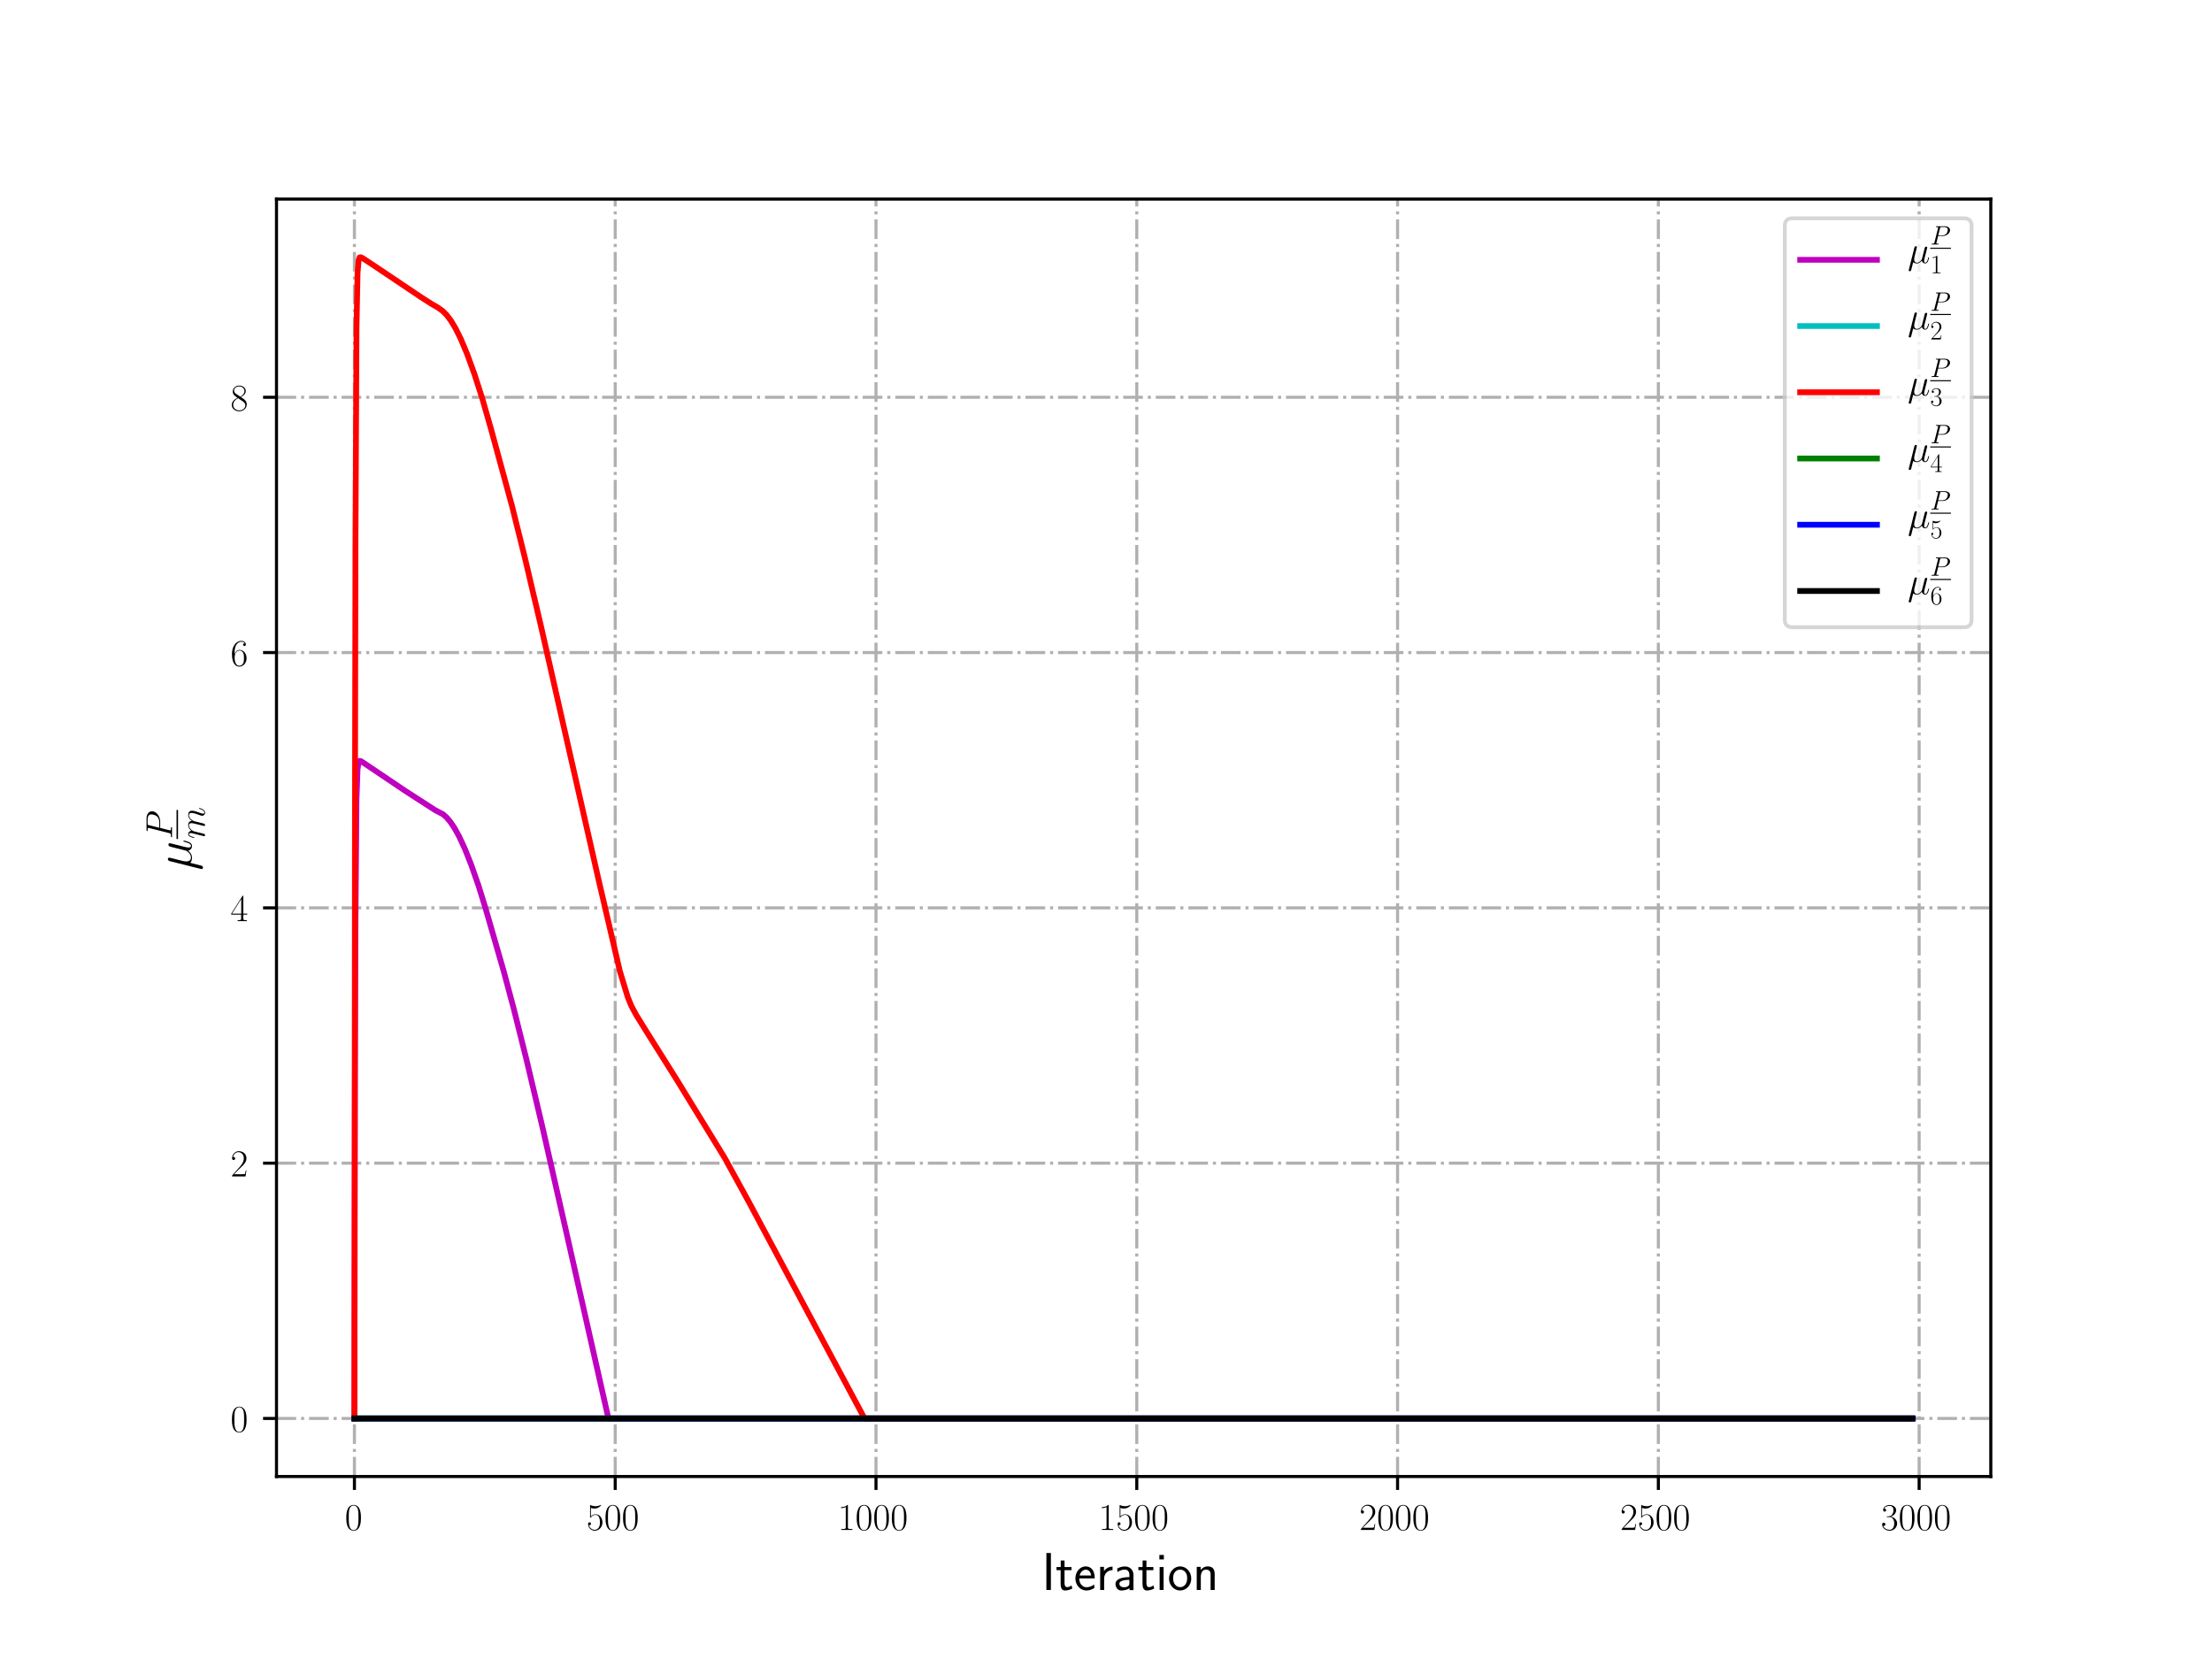
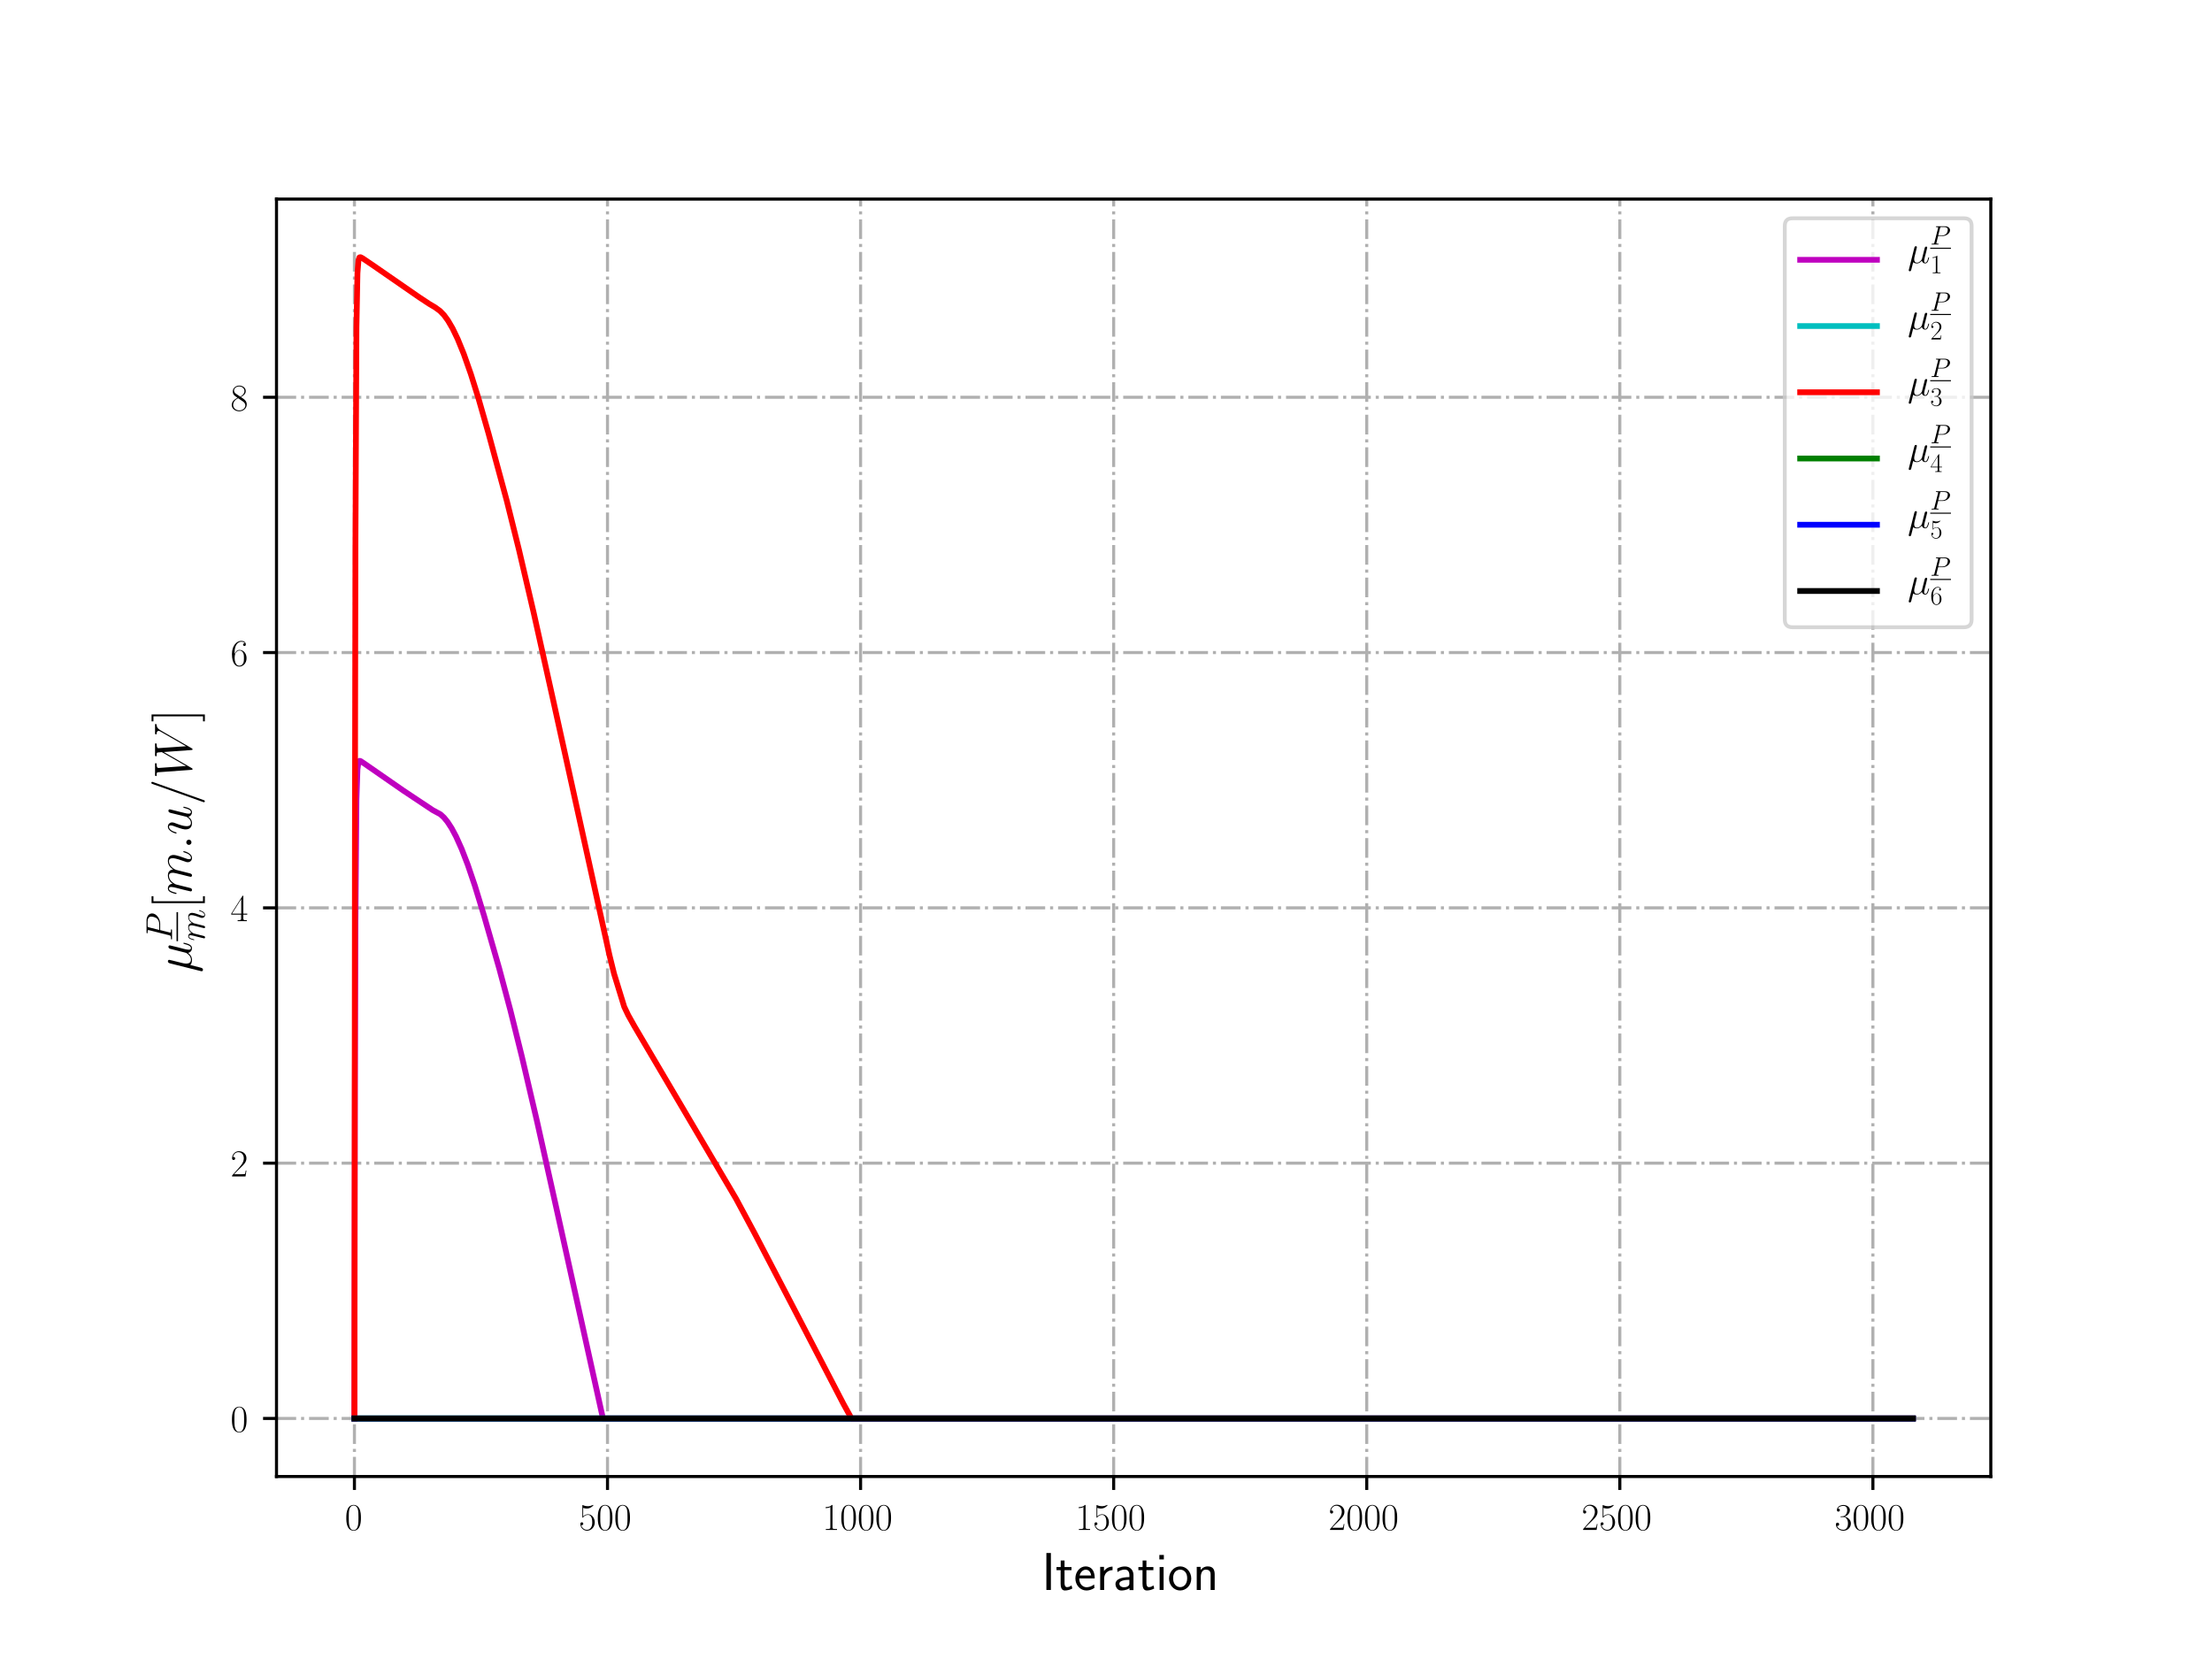
<svg xmlns="http://www.w3.org/2000/svg" xmlns:xlink="http://www.w3.org/1999/xlink" height="432pt" version="1.1" viewBox="0 0 576 432" width="576pt">
  <defs>
    <style type="text/css">
*{stroke-linecap:butt;stroke-linejoin:round;}
  </style>
  </defs>
  <g id="figure_1">
    <g id="patch_1">
      <path d="M 0 432  L 576 432  L 576 0  L 0 0  z " style="fill:#ffffff;" />
    </g>
    <g id="axes_1">
      <g id="patch_2">
        <path d="M 72 384.48  L 518.4 384.48  L 518.4 51.84  L 72 51.84  z " style="fill:#ffffff;" />
      </g>
      <g id="matplotlib.axis_1">
        <g id="xtick_1">
          <g id="line2d_1">
-             <path clip-path="url(#p7a355bc395)" d="M 92.291 384.48  L 92.291 51.84  " style="fill:none;stroke:#b0b0b0;stroke-dasharray:5.12,1.28,0.8,1.28;stroke-dashoffset:0;stroke-width:0.8;" />
+             <path clip-path="url(#p1a44e9501e)" d="M 92.291 384.48  L 92.291 51.84  " style="fill:none;stroke:#b0b0b0;stroke-dasharray:5.12,1.28,0.8,1.28;stroke-dashoffset:0;stroke-width:0.8;" />
          </g>
          <g id="line2d_2">
            <defs>
-               <path d="M 0 0  L 0 3.5  " id="mb584f8de13" style="stroke:#000000;stroke-width:0.8;" />
-             </defs>
-             <g>
-               <use style="stroke:#000000;stroke-width:0.8;" x="92.291" xlink:href="#mb584f8de13" y="384.48" />
+               <path d="M 0 0  L 0 3.5  " id="m1238c45aae" style="stroke:#000000;stroke-width:0.8;" />
+             </defs>
+             <g>
+               <use style="stroke:#000000;stroke-width:0.8;" x="92.291" xlink:href="#m1238c45aae" y="384.48" />
            </g>
          </g>
          <g id="text_1">
            <defs>
              <path d="M 42 31.641  C 42 37.75 41.906 48.125 37.703 56.109  C 34 63.109 28.094 65.594 22.906 65.594  C 18.094 65.594 12 63.406 8.203 56.203  C 4.203 48.719 3.797 39.438 3.797 31.641  C 3.797 25.953 3.906 17.281 7 9.672  C 11.297 -0.609 19 -2 22.906 -2  C 27.5 -2 34.5 -0.109 38.594 9.375  C 41.594 16.281 42 24.359 42 31.641  z M 22.906 -0.406  C 16.5 -0.406 12.703 5.078 11.297 12.688  C 10.203 18.562 10.203 27.156 10.203 32.75  C 10.203 40.438 10.203 46.828 11.5 52.922  C 13.406 61.391 19 64 22.906 64  C 27 64 32.297 61.297 34.203 53.125  C 35.5 47.438 35.594 40.734 35.594 32.75  C 35.594 26.25 35.594 18.266 34.406 12.375  C 32.297 1.484 26.406 -0.406 22.906 -0.406  z " id="CMR17-48" />
            </defs>
            <g transform="translate(89.80024 398.3985)scale(0.1 -0.1)">
              <use transform="scale(0.996264)" xlink:href="#CMR17-48" />
            </g>
          </g>
        </g>
        <g id="xtick_2">
          <g id="line2d_3">
-             <path clip-path="url(#p7a355bc395)" d="M 160.199 384.48  L 160.199 51.84  " style="fill:none;stroke:#b0b0b0;stroke-dasharray:5.12,1.28,0.8,1.28;stroke-dashoffset:0;stroke-width:0.8;" />
+             <path clip-path="url(#p1a44e9501e)" d="M 158.192 384.48  L 158.192 51.84  " style="fill:none;stroke:#b0b0b0;stroke-dasharray:5.12,1.28,0.8,1.28;stroke-dashoffset:0;stroke-width:0.8;" />
          </g>
          <g id="line2d_4">
            <g>
-               <use style="stroke:#000000;stroke-width:0.8;" x="160.199" xlink:href="#mb584f8de13" y="384.48" />
+               <use style="stroke:#000000;stroke-width:0.8;" x="158.192" xlink:href="#m1238c45aae" y="384.48" />
            </g>
          </g>
          <g id="text_2">
            <defs>
              <path d="M 11.406 57.688  C 12.406 57.281 16.5 56 20.703 56  C 30 56 35.094 61.109 38 64.062  C 38 64.953 38 65.5 37.406 65.5  C 37.297 65.5 37.094 65.5 36.297 65.047  C 32.797 63.406 28.703 62.078 23.703 62.078  C 20.703 62.078 16.203 62.484 11.297 64.672  C 10.203 65.172 10 65.172 9.906 65.172  C 9.406 65.172 9.297 65.062 9.297 63.078  L 9.297 34.422  C 9.297 32.641 9.297 32.141 10.297 32.141  C 10.797 32.141 11 32.344 11.5 33.031  C 14.703 37.516 19.094 39.406 24.094 39.406  C 27.594 39.406 35.094 37.219 35.094 20.141  C 35.094 16.953 35.094 11.172 32.094 6.578  C 29.594 2.484 25.703 0.391 21.406 0.391  C 14.797 0.391 8.094 5 6.297 12.719  C 6.703 12.609 7.5 12.422 7.906 12.422  C 9.203 12.422 11.703 13.125 11.703 16.219  C 11.703 18.906 9.797 20 7.906 20  C 5.594 20 4.094 18.594 4.094 15.797  C 4.094 7.094 11 -2 21.594 -2  C 31.906 -2 41.703 6.875 41.703 19.75  C 41.703 31.719 33.906 41 24.203 41  C 19.094 41 14.797 39.109 11.406 35.531  z " id="CMR17-53" />
            </defs>
-             <g transform="translate(152.7269 398.3985)scale(0.1 -0.1)">
+             <g transform="translate(150.7199 398.3985)scale(0.1 -0.1)">
              <use transform="scale(0.996264)" xlink:href="#CMR17-53" />
              <use transform="translate(45.69048 0)scale(0.996264)" xlink:href="#CMR17-48" />
              <use transform="translate(91.38095 0)scale(0.996264)" xlink:href="#CMR17-48" />
            </g>
          </g>
        </g>
        <g id="xtick_3">
          <g id="line2d_5">
-             <path clip-path="url(#p7a355bc395)" d="M 228.107 384.48  L 228.107 51.84  " style="fill:none;stroke:#b0b0b0;stroke-dasharray:5.12,1.28,0.8,1.28;stroke-dashoffset:0;stroke-width:0.8;" />
+             <path clip-path="url(#p1a44e9501e)" d="M 224.093 384.48  L 224.093 51.84  " style="fill:none;stroke:#b0b0b0;stroke-dasharray:5.12,1.28,0.8,1.28;stroke-dashoffset:0;stroke-width:0.8;" />
          </g>
          <g id="line2d_6">
            <g>
-               <use style="stroke:#000000;stroke-width:0.8;" x="228.107" xlink:href="#mb584f8de13" y="384.48" />
+               <use style="stroke:#000000;stroke-width:0.8;" x="224.093" xlink:href="#m1238c45aae" y="384.48" />
            </g>
          </g>
          <g id="text_3">
            <defs>
              <path d="M 26.594 63.406  C 26.594 65.5 26.5 65.5 25.094 65.5  C 21.203 61.188 15.297 59.797 9.703 59.797  C 9.406 59.797 8.906 59.797 8.797 59.5  C 8.703 59.297 8.703 59.094 8.703 57  C 11.797 57 17 57.594 21 59.984  L 21 7.203  C 21 3.688 20.797 2.5 12.203 2.5  L 9.203 2.5  L 9.203 0  C 14 0 19 0 23.797 0  C 28.594 0 33.594 0 38.406 0  L 38.406 2.5  L 35.406 2.5  C 26.797 2.5 26.594 3.594 26.594 7.156  z " id="CMR17-49" />
            </defs>
-             <g transform="translate(218.1442 398.3985)scale(0.1 -0.1)">
+             <g transform="translate(214.1302 398.3985)scale(0.1 -0.1)">
              <use transform="scale(0.996264)" xlink:href="#CMR17-49" />
              <use transform="translate(45.69048 0)scale(0.996264)" xlink:href="#CMR17-48" />
              <use transform="translate(91.38095 0)scale(0.996264)" xlink:href="#CMR17-48" />
              <use transform="translate(137.0714 0)scale(0.996264)" xlink:href="#CMR17-48" />
            </g>
          </g>
        </g>
        <g id="xtick_4">
          <g id="line2d_7">
-             <path clip-path="url(#p7a355bc395)" d="M 296.015 384.48  L 296.015 51.84  " style="fill:none;stroke:#b0b0b0;stroke-dasharray:5.12,1.28,0.8,1.28;stroke-dashoffset:0;stroke-width:0.8;" />
+             <path clip-path="url(#p1a44e9501e)" d="M 289.994 384.48  L 289.994 51.84  " style="fill:none;stroke:#b0b0b0;stroke-dasharray:5.12,1.28,0.8,1.28;stroke-dashoffset:0;stroke-width:0.8;" />
          </g>
          <g id="line2d_8">
            <g>
-               <use style="stroke:#000000;stroke-width:0.8;" x="296.015" xlink:href="#mb584f8de13" y="384.48" />
+               <use style="stroke:#000000;stroke-width:0.8;" x="289.994" xlink:href="#m1238c45aae" y="384.48" />
            </g>
          </g>
          <g id="text_4">
-             <g transform="translate(286.0522 398.3985)scale(0.1 -0.1)">
+             <g transform="translate(280.0312 398.3985)scale(0.1 -0.1)">
              <use transform="scale(0.996264)" xlink:href="#CMR17-49" />
              <use transform="translate(45.69048 0)scale(0.996264)" xlink:href="#CMR17-53" />
              <use transform="translate(91.38095 0)scale(0.996264)" xlink:href="#CMR17-48" />
              <use transform="translate(137.0714 0)scale(0.996264)" xlink:href="#CMR17-48" />
            </g>
          </g>
        </g>
        <g id="xtick_5">
          <g id="line2d_9">
-             <path clip-path="url(#p7a355bc395)" d="M 363.923 384.48  L 363.923 51.84  " style="fill:none;stroke:#b0b0b0;stroke-dasharray:5.12,1.28,0.8,1.28;stroke-dashoffset:0;stroke-width:0.8;" />
+             <path clip-path="url(#p1a44e9501e)" d="M 355.895 384.48  L 355.895 51.84  " style="fill:none;stroke:#b0b0b0;stroke-dasharray:5.12,1.28,0.8,1.28;stroke-dashoffset:0;stroke-width:0.8;" />
          </g>
          <g id="line2d_10">
            <g>
-               <use style="stroke:#000000;stroke-width:0.8;" x="363.923" xlink:href="#mb584f8de13" y="384.48" />
+               <use style="stroke:#000000;stroke-width:0.8;" x="355.895" xlink:href="#m1238c45aae" y="384.48" />
            </g>
          </g>
          <g id="text_5">
            <defs>
              <path d="M 41.703 15.453  L 39.906 15.453  C 38.906 8.375 38.094 7.172 37.703 6.562  C 37.203 5.766 30 5.766 28.594 5.766  L 9.406 5.766  C 13 9.672 20 16.75 28.5 24.953  C 34.594 30.734 41.703 37.531 41.703 47.422  C 41.703 59.219 32.297 66 21.797 66  C 10.797 66 4.094 56.312 4.094 47.344  C 4.094 43.438 7 42.938 8.203 42.938  C 9.203 42.938 12.203 43.547 12.203 47.031  C 12.203 50.109 9.594 51 8.203 51  C 7.594 51 7 50.906 6.594 50.703  C 8.5 59.219 14.297 63.406 20.406 63.406  C 29.094 63.406 34.797 56.516 34.797 47.422  C 34.797 38.734 29.703 31.25 24 24.75  L 4.094 2.281  L 4.094 0  L 39.297 0  z " id="CMR17-50" />
            </defs>
-             <g transform="translate(353.9602 398.3985)scale(0.1 -0.1)">
+             <g transform="translate(345.9321 398.3985)scale(0.1 -0.1)">
              <use transform="scale(0.996264)" xlink:href="#CMR17-50" />
              <use transform="translate(45.69048 0)scale(0.996264)" xlink:href="#CMR17-48" />
              <use transform="translate(91.38095 0)scale(0.996264)" xlink:href="#CMR17-48" />
              <use transform="translate(137.0714 0)scale(0.996264)" xlink:href="#CMR17-48" />
            </g>
          </g>
        </g>
        <g id="xtick_6">
          <g id="line2d_11">
-             <path clip-path="url(#p7a355bc395)" d="M 431.831 384.48  L 431.831 51.84  " style="fill:none;stroke:#b0b0b0;stroke-dasharray:5.12,1.28,0.8,1.28;stroke-dashoffset:0;stroke-width:0.8;" />
+             <path clip-path="url(#p1a44e9501e)" d="M 421.796 384.48  L 421.796 51.84  " style="fill:none;stroke:#b0b0b0;stroke-dasharray:5.12,1.28,0.8,1.28;stroke-dashoffset:0;stroke-width:0.8;" />
          </g>
          <g id="line2d_12">
            <g>
-               <use style="stroke:#000000;stroke-width:0.8;" x="431.831" xlink:href="#mb584f8de13" y="384.48" />
+               <use style="stroke:#000000;stroke-width:0.8;" x="421.796" xlink:href="#m1238c45aae" y="384.48" />
            </g>
          </g>
          <g id="text_6">
-             <g transform="translate(421.8682 398.3985)scale(0.1 -0.1)">
+             <g transform="translate(411.8331 398.3985)scale(0.1 -0.1)">
              <use transform="scale(0.996264)" xlink:href="#CMR17-50" />
              <use transform="translate(45.69048 0)scale(0.996264)" xlink:href="#CMR17-53" />
              <use transform="translate(91.38095 0)scale(0.996264)" xlink:href="#CMR17-48" />
              <use transform="translate(137.0714 0)scale(0.996264)" xlink:href="#CMR17-48" />
            </g>
          </g>
        </g>
        <g id="xtick_7">
          <g id="line2d_13">
-             <path clip-path="url(#p7a355bc395)" d="M 499.739 384.48  L 499.739 51.84  " style="fill:none;stroke:#b0b0b0;stroke-dasharray:5.12,1.28,0.8,1.28;stroke-dashoffset:0;stroke-width:0.8;" />
+             <path clip-path="url(#p1a44e9501e)" d="M 487.697 384.48  L 487.697 51.84  " style="fill:none;stroke:#b0b0b0;stroke-dasharray:5.12,1.28,0.8,1.28;stroke-dashoffset:0;stroke-width:0.8;" />
          </g>
          <g id="line2d_14">
            <g>
-               <use style="stroke:#000000;stroke-width:0.8;" x="499.739" xlink:href="#mb584f8de13" y="384.48" />
+               <use style="stroke:#000000;stroke-width:0.8;" x="487.697" xlink:href="#m1238c45aae" y="384.48" />
            </g>
          </g>
          <g id="text_7">
            <defs>
              <path d="M 22.094 33.703  C 31 33.703 34.906 25.969 34.906 17.031  C 34.906 5 28.5 0.391 22.703 0.391  C 17.406 0.391 8.797 3.031 6.094 10.828  C 6.594 10.625 7.094 10.625 7.594 10.625  C 10 10.625 11.797 12.219 11.797 14.812  C 11.797 17.703 9.594 19 7.594 19  C 5.906 19 3.297 18.203 3.297 14.469  C 3.297 5.234 12.297 -2 22.906 -2  C 34 -2 42.5 6.719 42.5 16.953  C 42.5 26.672 34.5 33.703 25 34.797  C 32.594 36.375 39.906 43.062 39.906 52.016  C 39.906 59.688 32 65.297 23 65.297  C 13.906 65.297 5.906 59.828 5.906 52.016  C 5.906 48.594 8.5 48 9.797 48  C 11.906 48 13.703 49.297 13.703 51.891  C 13.703 54.469 11.906 55.766 9.797 55.766  C 9.406 55.766 8.906 55.766 8.5 55.578  C 11.406 61.859 19.297 63 22.797 63  C 26.297 63 32.906 61.328 32.906 51.875  C 32.906 49.109 32.5 44.188 29.094 39.844  C 26.094 36 22.703 36 19.406 35.688  C 18.906 35.688 16.594 35.453 16.203 35.453  C 15.5 35.359 15.094 35.266 15.094 34.5  C 15.094 33.797 15.203 33.703 17.203 33.703  z " id="CMR17-51" />
            </defs>
-             <g transform="translate(489.7762 398.3985)scale(0.1 -0.1)">
+             <g transform="translate(477.7341 398.3985)scale(0.1 -0.1)">
              <use transform="scale(0.996264)" xlink:href="#CMR17-51" />
              <use transform="translate(45.69048 0)scale(0.996264)" xlink:href="#CMR17-48" />
              <use transform="translate(91.38095 0)scale(0.996264)" xlink:href="#CMR17-48" />
              <use transform="translate(137.0714 0)scale(0.996264)" xlink:href="#CMR17-48" />
            </g>
          </g>
        </g>
        <g id="text_8">
          <defs>
            <path d="M 17.094 69  L 8.703 69  L 8.703 0  L 17.094 0  z " id="CMSS17-73" />
            <path d="M 16.703 37  L 29.703 37  L 29.703 42.766  L 16.703 42.766  L 16.703 55  L 9.594 55  L 9.594 42.766  L 1.703 42.766  L 1.703 37  L 9.406 37  L 9.406 11.703  C 9.406 6 10.703 -1 17.297 -1  C 22.297 -1 26.906 0.391 31.297 2.688  L 29.703 8.562  C 27.297 6.469 24.406 5.266 21.297 5.266  C 16.906 5.266 16.703 10.875 16.703 13.375  z " id="CMSS17-116" />
            <path d="M 39.094 21.516  C 39.094 24.844 38.906 31.297 35.703 36.641  C 32.203 42.391 26.5 44 22.203 44  C 11.797 44 3 34.188 3 21.484  C 3 9.094 12.094 -1 23.594 -1  C 28.094 -1 33.594 0.297 38.594 3.875  C 38.594 4.281 38.406 6.469 38.297 6.562  C 38.297 6.766 38 9.844 38 10.25  C 33.203 6.359 27.703 5.078 23.703 5.078  C 17.297 5.078 10.406 10.422 10.094 21.516  z M 10.906 27  C 12.203 32.562 16.594 37.828 22.203 37.828  C 23.703 37.828 30.703 37.828 32.5 27  z " id="CMSS17-101" />
            <path d="M 14.906 21.297  C 14.906 30.703 21.797 37 30.594 37  L 30.594 43.578  C 24.203 43.578 18.203 40.391 14.594 35.203  L 14.594 43.094  L 7.5 43.094  L 7.5 0  L 14.906 0  z " id="CMSS17-114" />
            <path d="M 37.594 27.984  C 37.594 37.375 30.906 43.875 21.906 43.875  C 17.5 43.875 12.703 43.078 7.203 39.891  L 7.797 33.359  C 10.297 35.125 14.594 38 21.797 38  C 26.906 38 30 34.062 30 27.844  L 30 24  C 14 24 4 19.344 4 11.344  C 4 7.203 6.5 -1 14.797 -1  C 16.297 -1 24.406 -1 30.203 3.391  L 30.203 -0.297  L 37.594 -0.297  z M 30 12.75  C 30 10.953 30 8.562 27 6.781  C 24.406 5.078 21.094 5.078 19.703 5.078  C 14.703 5.078 11.297 7.984 11.297 11.625  C 11.297 18.922 26.906 18.922 30 18.922  z " id="CMSS17-97" />
            <path d="M 15.297 65.359  L 6.906 65.359  L 6.906 57  L 15.297 57  z M 14.797 42.797  L 7.406 42.797  L 7.406 0  L 14.797 0  z " id="CMSS17-105" />
            <path d="M 44.203 21.188  C 44.203 34 34.703 44 23.5 44  C 12 44 2.703 33.703 2.703 21.188  C 2.703 8.5 12.297 -1 23.406 -1  C 34.797 -1 44.203 8.797 44.203 21.188  z M 23.5 5.266  C 16.406 5.266 10.297 11.078 10.297 22  C 10.297 33.609 17.406 37.922 23.406 37.922  C 29.906 37.922 36.594 33.219 36.594 22  C 36.594 10.672 30.094 5.266 23.5 5.266  z " id="CMSS17-111" />
            <path d="M 40.906 29.328  C 40.906 35.672 39.406 44 28.094 44  C 21.703 44 17.5 40.719 14.703 37.328  L 14.703 43.094  L 7.406 43.094  L 7.406 0  L 15 0  L 15 24.359  C 15 30.688 17.406 37.938 24.203 37.938  C 33 37.938 33.297 32 33.297 28.578  L 33.297 0  L 40.906 0  z " id="CMSS17-110" />
          </defs>
          <g transform="translate(271.264 414.0216)scale(0.14 -0.14)">
            <use transform="scale(0.996264)" xlink:href="#CMSS17-73" />
            <use transform="translate(25.78393 0)scale(0.996264)" xlink:href="#CMSS17-116" />
            <use transform="translate(59.61549 0)scale(0.996264)" xlink:href="#CMSS17-101" />
            <use transform="translate(101.2543 0)scale(0.996264)" xlink:href="#CMSS17-114" />
            <use transform="translate(133.1641 0)scale(0.996264)" xlink:href="#CMSS17-97" />
            <use transform="translate(178.086 0)scale(0.996264)" xlink:href="#CMSS17-116" />
            <use transform="translate(211.9176 0)scale(0.996264)" xlink:href="#CMSS17-105" />
            <use transform="translate(234.0983 0)scale(0.996264)" xlink:href="#CMSS17-111" />
            <use transform="translate(280.9419 0)scale(0.996264)" xlink:href="#CMSS17-110" />
          </g>
        </g>
      </g>
      <g id="matplotlib.axis_2">
        <g id="ytick_1">
          <g id="line2d_15">
-             <path clip-path="url(#p7a355bc395)" d="M 72 369.36  L 518.4 369.36  " style="fill:none;stroke:#b0b0b0;stroke-dasharray:5.12,1.28,0.8,1.28;stroke-dashoffset:0;stroke-width:0.8;" />
+             <path clip-path="url(#p1a44e9501e)" d="M 72 369.36  L 518.4 369.36  " style="fill:none;stroke:#b0b0b0;stroke-dasharray:5.12,1.28,0.8,1.28;stroke-dashoffset:0;stroke-width:0.8;" />
          </g>
          <g id="line2d_16">
            <defs>
-               <path d="M 0 0  L -3.5 0  " id="m638b1f2521" style="stroke:#000000;stroke-width:0.8;" />
-             </defs>
-             <g>
-               <use style="stroke:#000000;stroke-width:0.8;" x="72" xlink:href="#m638b1f2521" y="369.36" />
+               <path d="M 0 0  L -3.5 0  " id="mb13354ab34" style="stroke:#000000;stroke-width:0.8;" />
+             </defs>
+             <g>
+               <use style="stroke:#000000;stroke-width:0.8;" x="72" xlink:href="#mb13354ab34" y="369.36" />
            </g>
          </g>
          <g id="text_9">
            <g transform="translate(60.01866 372.8192)scale(0.1 -0.1)">
              <use transform="scale(0.996264)" xlink:href="#CMR17-48" />
            </g>
          </g>
        </g>
        <g id="ytick_2">
          <g id="line2d_17">
-             <path clip-path="url(#p7a355bc395)" d="M 72 302.882  L 518.4 302.882  " style="fill:none;stroke:#b0b0b0;stroke-dasharray:5.12,1.28,0.8,1.28;stroke-dashoffset:0;stroke-width:0.8;" />
+             <path clip-path="url(#p1a44e9501e)" d="M 72 302.882  L 518.4 302.882  " style="fill:none;stroke:#b0b0b0;stroke-dasharray:5.12,1.28,0.8,1.28;stroke-dashoffset:0;stroke-width:0.8;" />
          </g>
          <g id="line2d_18">
            <g>
-               <use style="stroke:#000000;stroke-width:0.8;" x="72" xlink:href="#m638b1f2521" y="302.882" />
+               <use style="stroke:#000000;stroke-width:0.8;" x="72" xlink:href="#mb13354ab34" y="302.882" />
            </g>
          </g>
          <g id="text_10">
            <g transform="translate(60.01866 306.3409)scale(0.1 -0.1)">
              <use transform="scale(0.996264)" xlink:href="#CMR17-50" />
            </g>
          </g>
        </g>
        <g id="ytick_3">
          <g id="line2d_19">
-             <path clip-path="url(#p7a355bc395)" d="M 72 236.403  L 518.4 236.403  " style="fill:none;stroke:#b0b0b0;stroke-dasharray:5.12,1.28,0.8,1.28;stroke-dashoffset:0;stroke-width:0.8;" />
+             <path clip-path="url(#p1a44e9501e)" d="M 72 236.403  L 518.4 236.403  " style="fill:none;stroke:#b0b0b0;stroke-dasharray:5.12,1.28,0.8,1.28;stroke-dashoffset:0;stroke-width:0.8;" />
          </g>
          <g id="line2d_20">
            <g>
-               <use style="stroke:#000000;stroke-width:0.8;" x="72" xlink:href="#m638b1f2521" y="236.403" />
+               <use style="stroke:#000000;stroke-width:0.8;" x="72" xlink:href="#mb13354ab34" y="236.403" />
            </g>
          </g>
          <g id="text_11">
            <defs>
              <path d="M 33.594 64.406  C 33.594 66.5 33.5 66.5 31.703 66.5  L 2 19.594  L 2 17  L 27.797 17  L 27.797 7.141  C 27.797 3.5 27.594 2.5 20.594 2.5  L 18.703 2.5  L 18.703 0  C 21.906 0 27.297 0 30.703 0  C 34.094 0 39.5 0 42.703 0  L 42.703 2.5  L 40.797 2.5  C 33.797 2.5 33.594 3.5 33.594 7.141  L 33.594 17  L 43.797 17  L 43.797 19.594  L 33.594 19.594  z M 28.094 57.859  L 28.094 19.594  L 4 19.594  z " id="CMR17-52" />
            </defs>
            <g transform="translate(60.01866 239.8626)scale(0.1 -0.1)">
              <use transform="scale(0.996264)" xlink:href="#CMR17-52" />
            </g>
          </g>
        </g>
        <g id="ytick_4">
          <g id="line2d_21">
-             <path clip-path="url(#p7a355bc395)" d="M 72 169.925  L 518.4 169.925  " style="fill:none;stroke:#b0b0b0;stroke-dasharray:5.12,1.28,0.8,1.28;stroke-dashoffset:0;stroke-width:0.8;" />
+             <path clip-path="url(#p1a44e9501e)" d="M 72 169.925  L 518.4 169.925  " style="fill:none;stroke:#b0b0b0;stroke-dasharray:5.12,1.28,0.8,1.28;stroke-dashoffset:0;stroke-width:0.8;" />
          </g>
          <g id="line2d_22">
            <g>
-               <use style="stroke:#000000;stroke-width:0.8;" x="72" xlink:href="#m638b1f2521" y="169.925" />
+               <use style="stroke:#000000;stroke-width:0.8;" x="72" xlink:href="#mb13354ab34" y="169.925" />
            </g>
          </g>
          <g id="text_12">
            <defs>
              <path d="M 10.594 34  C 10.594 57.656 21.797 63 28.297 63  C 30.406 63 35.5 62.641 37.5 59  C 35.906 59 32.906 59 32.906 55.516  C 32.906 52.828 35.094 51.922 36.5 51.922  C 37.406 51.922 40.094 52.312 40.094 55.625  C 40.094 61.781 35.094 65.297 28.203 65.297  C 16.297 65.297 3.797 52.969 3.797 31  C 3.797 3.953 15.094 -2 23.094 -2  C 32.797 -2 42 6.672 42 20.047  C 42 32.516 33.906 41.594 23.703 41.594  C 17.594 41.594 13.094 37.609 10.594 30.625  z M 23.094 0.391  C 10.797 0.391 10.797 18.75 10.797 22.438  C 10.797 29.625 14.203 40 23.5 40  C 25.203 40 30.094 40 33.406 33.125  C 35.203 29.219 35.203 25.141 35.203 20.141  C 35.203 14.75 35.203 10.781 33.094 6.781  C 30.906 2.672 27.703 0.391 23.094 0.391  z " id="CMR17-54" />
            </defs>
            <g transform="translate(60.01866 173.3842)scale(0.1 -0.1)">
              <use transform="scale(0.996264)" xlink:href="#CMR17-54" />
            </g>
          </g>
        </g>
        <g id="ytick_5">
          <g id="line2d_23">
-             <path clip-path="url(#p7a355bc395)" d="M 72 103.447  L 518.4 103.447  " style="fill:none;stroke:#b0b0b0;stroke-dasharray:5.12,1.28,0.8,1.28;stroke-dashoffset:0;stroke-width:0.8;" />
+             <path clip-path="url(#p1a44e9501e)" d="M 72 103.447  L 518.4 103.447  " style="fill:none;stroke:#b0b0b0;stroke-dasharray:5.12,1.28,0.8,1.28;stroke-dashoffset:0;stroke-width:0.8;" />
          </g>
          <g id="line2d_24">
            <g>
-               <use style="stroke:#000000;stroke-width:0.8;" x="72" xlink:href="#m638b1f2521" y="103.447" />
+               <use style="stroke:#000000;stroke-width:0.8;" x="72" xlink:href="#mb13354ab34" y="103.447" />
            </g>
          </g>
          <g id="text_13">
            <defs>
              <path d="M 27.203 35.375  C 33.5 38.547 39.906 43.328 39.906 50.984  C 39.906 60.016 31.094 65.297 23 65.297  C 13.906 65.297 5.906 58.734 5.906 49.688  C 5.906 47.203 6.5 42.922 10.406 39.141  C 11.406 38.156 15.594 35.172 18.297 33.281  C 13.797 30.984 3.297 25.531 3.297 14.594  C 3.297 4.359 13.094 -2 22.797 -2  C 33.5 -2 42.5 5.656 42.5 15.781  C 42.5 24.844 36.406 29.016 32.406 31.703  z M 14.094 44.094  C 13.297 44.594 9.297 47.672 9.297 52.359  C 9.297 58.422 15.594 63 22.797 63  C 30.703 63 36.5 57.438 36.5 50.969  C 36.5 41.703 26.094 36.422 25.594 36.422  C 25.5 36.422 25.406 36.422 24.594 37.031  z M 32.5 23.734  C 34 22.641 38.797 19.375 38.797 13.297  C 38.797 5.953 31.406 0.391 23 0.391  C 13.906 0.391 7 6.844 7 14.688  C 7 22.547 13.094 29.094 20 32.188  z " id="CMR17-56" />
            </defs>
            <g transform="translate(60.01866 106.9059)scale(0.1 -0.1)">
              <use transform="scale(0.996264)" xlink:href="#CMR17-56" />
            </g>
          </g>
        </g>
        <g id="text_14">
          <defs>
            <path d="M 14.406 2.188  C 16.906 -0.094 20.594 -1 24 -1  C 30.406 -1 34.797 3.25 37.094 6.328  C 38.094 1.078 42.297 -1 45.797 -1  C 48.797 -1 51.203 0.781 53 4.328  C 54.594 7.703 56 13.734 56 14.109  C 56 14.609 55.594 15 55 15  C 54.094 15 54 14.5 53.594 13.031  C 52.094 7.203 50.203 1 46.094 1  C 43.203 1 43 3.578 43 5.594  C 43 7.875 43.906 11.484 44.594 14.469  L 47.406 25.234  C 47.797 27.141 48.906 31.609 49.406 33.422  C 50 35.812 51.094 40.109 51.094 40.5  C 51.094 42 49.906 43 48.406 43  C 47.5 43 45.406 42.594 44.594 39.609  L 37.594 11.875  C 37.094 9.875 37.094 9.672 35.797 8.078  C 34.594 6.391 30.703 1 24.406 1  C 18.797 1 17 5.094 17 9.766  C 17 12.672 17.906 16.156 18.297 17.859  L 22.797 35.828  C 23.297 37.719 24.094 40.906 24.094 41.516  C 24.094 43.109 22.797 44 21.5 44  C 20.594 44 18.406 43.703 17.594 40.5  L 3.094 -17.297  C 3 -17.797 2.797 -18.391 2.797 -19  C 2.797 -20.5 4 -21.5 5.5 -21.5  C 8.406 -21.5 9 -19.188 9.703 -16.406  z " id="CMMI12-22" />
            <path d="M 29.594 31.609  L 46.406 31.609  C 60.203 31.609 74 41.766 74 53.141  C 74 60.906 67.406 68 54.797 68  L 23.906 68  C 22 68 21.094 68 21.094 66.109  C 21.094 65.109 22 65.109 23.5 65.109  C 29.594 65.109 29.594 64.312 29.594 63.219  C 29.594 63.031 29.594 62.422 29.203 60.922  L 15.703 7.375  C 14.797 3.891 14.594 2.891 7.594 2.891  C 5.703 2.891 4.703 2.891 4.703 1.094  C 4.703 0 5.594 0 6.203 0  C 8.094 0 10.094 0 12 0  L 23.703 0  C 25.594 0 27.703 0 29.594 0  C 30.406 0 31.5 0 31.5 1.891  C 31.5 2.891 30.594 2.891 29.094 2.891  C 23.094 2.891 23 3.594 23 4.578  C 23 5.078 23.094 5.766 23.203 6.266  z M 36.797 61.406  C 37.703 65.109 38.094 65.109 42 65.109  L 51.906 65.109  C 59.406 65.109 65.594 62.703 65.594 55.234  C 65.594 52.641 64.297 44.172 59.703 39.594  C 58 37.797 53.203 34 44.094 34  L 30 34  z " id="CMMI12-80" />
            <path d="M 20.594 29.234  C 20.797 29.844 23.297 34.828 27 38.016  C 29.594 40.406 33 42.016 36.906 42.016  C 40.906 42.016 42.297 39.016 42.297 35.031  C 42.297 34.422 42.297 32.438 41.094 27.734  L 38.594 17.469  C 37.797 14.469 35.906 7.078 35.703 5.984  C 35.297 4.484 34.703 1.891 34.703 1.5  C 34.703 0.094 35.797 -1 37.297 -1  C 40.297 -1 40.797 1.297 41.703 4.891  L 47.703 28.734  C 47.906 29.531 53.094 42.016 64.094 42.016  C 68.094 42.016 69.5 39.016 69.5 35.031  C 69.5 29.438 65.594 18.562 63.406 12.578  C 62.5 10.172 62 8.875 62 7.078  C 62 2.594 65.094 -1 69.906 -1  C 79.203 -1 82.703 13.672 82.703 14.266  C 82.703 14.766 82.297 15.172 81.703 15.172  C 80.797 15.172 80.703 14.875 80.203 13.172  C 77.906 5.188 74.203 1 70.203 1  C 69.203 1 67.594 1 67.594 4.203  C 67.594 6.812 68.797 10 69.203 11.094  C 71 15.906 75.5 27.703 75.5 33.516  C 75.5 39.5 72 44 64.406 44  C 57.703 44 52.297 40.219 48.297 34.328  C 48 39.719 44.703 44 37.203 44  C 28.297 44 23.594 37.734 21.797 35.234  C 21.5 40.906 17.406 44 13 44  C 10.094 44 7.797 42.609 5.906 38.812  C 4.094 35.219 2.703 29.141 2.703 28.734  C 2.703 28.344 3.094 27.844 3.797 27.844  C 4.594 27.844 4.703 27.938 5.297 30.234  C 6.797 36.125 8.703 42.016 12.703 42.016  C 15 42.016 15.797 40.406 15.797 37.422  C 15.797 35.219 14.797 31.328 14.094 28.234  L 11.297 17.469  C 10.906 15.562 9.797 11.078 9.297 9.281  C 8.594 6.688 7.5 2 7.5 1.5  C 7.5 0.094 8.594 -1 10.094 -1  C 11.297 -1 12.703 -0.406 13.5 1.094  C 13.703 1.594 14.594 5.094 15.094 7.078  L 17.297 16.062  z " id="CMMI12-109" />
+             <path d="M 23.5 -25  L 23.5 -21.516  L 14.094 -21.516  L 14.094 71  L 23.5 71  L 23.5 74.484  L 10.594 74.484  L 10.594 -25  z " id="CMR17-91" />
+             <path d="M 18.406 4.797  C 18.406 7.688 16 9.672 13.594 9.672  C 10.703 9.672 8.703 7.281 8.703 4.891  C 8.703 2 11.094 0 13.5 0  C 16.406 0 18.406 2.391 18.406 4.797  z " id="CMMI12-58" />
+             <path d="M 34.094 5.781  C 35.406 0.203 40.203 -1 42.594 -1  C 45.797 -1 48.203 1.094 49.797 4.484  C 51.5 8.078 52.797 13.969 52.797 14.266  C 52.797 14.766 52.406 15.172 51.797 15.172  C 50.906 15.172 50.797 14.672 50.406 13.172  C 48.594 6.281 46.797 1 42.797 1  C 39.797 1 39.797 4.297 39.797 5.594  C 39.797 7.891 40.094 8.875 41.094 13.078  C 41.797 15.766 42.5 18.453 43.094 21.25  L 47.203 37.516  C 47.906 40.016 47.906 40.219 47.906 40.516  C 47.906 42.016 46.703 43.016 45.203 43.016  C 42.297 43.016 41.594 40.516 41 38.016  C 40 34.125 34.594 12.672 33.906 9.188  C 33.797 9.188 29.906 1 22.594 1  C 17.406 1 16.406 5.484 16.406 9.188  C 16.406 14.875 19.203 22.844 21.797 29.531  C 23 32.734 23.5 34.031 23.5 36.016  C 23.5 40.312 20.406 44 15.594 44  C 6.406 44 2.703 29.531 2.703 28.734  C 2.703 28.344 3.094 27.844 3.797 27.844  C 4.703 27.844 4.797 28.234 5.203 29.625  C 7.594 38.141 11.5 41.906 15.297 41.906  C 16.297 41.906 17.906 41.906 17.906 38.719  C 17.906 36.125 16.797 33.234 15.297 29.438  C 10.906 17.562 10.406 13.766 10.406 10.781  C 10.406 0.594 18.094 -1 22.203 -1  C 28.594 -1 32.094 3.391 34.094 5.781  z " id="CMMI12-117" />
+             <path d="M 42.906 71.281  C 42.906 71.391 43.5 72.906 43.5 73.094  C 43.5 74.297 42.5 75 41.703 75  C 41.203 75 40.297 75 39.5 72.797  L 6 -21.297  C 6 -21.406 5.406 -22.891 5.406 -23.094  C 5.406 -24.297 6.406 -25 7.203 -25  C 7.797 -25 8.703 -24.891 9.406 -22.797  z " id="CMMI12-61" />
+             <path d="M 90.297 56.969  C 92.594 60.844 94.797 64.516 100.797 65.125  C 101.703 65.219 102.594 65.312 102.594 66.906  C 102.594 68 101.703 68 101.406 68  C 101.203 68 100.5 68 93.906 68  C 90.906 68 87.797 68 84.906 68  C 84.297 68 83.094 68 83.094 66.031  C 83.094 65.094 83.906 65 84.5 65  C 86.5 65 89.703 64.406 89.703 61.328  C 89.703 60.031 89.297 59.328 88.297 57.656  L 61 10.125  L 57.406 61.922  C 57.406 63.109 58.5 65 64.094 65  C 65.406 65 66.406 65 66.406 66.969  C 66.406 68 65.406 68 64.906 68  C 61.406 68 57.703 68 54.094 68  L 48.906 68  C 47.406 68 45.594 68 44.094 68  C 43.5 68 42.297 68 42.297 66.031  C 42.297 65 43 65 44.703 65  C 49.297 65 49.297 64.891 49.703 58.938  L 50 55.359  L 24.094 10.125  L 20.406 61.422  C 20.406 62.531 20.406 65 27.203 65  C 28.297 65 29.406 65 29.406 66.859  C 29.406 68 28.5 68 27.906 68  C 24.406 68 20.703 68 17.094 68  L 11.906 68  C 10.406 68 8.594 68 7.094 68  C 6.5 68 5.297 68 5.297 66.031  C 5.297 65 6.094 65 7.5 65  C 12.203 65 12.297 64.391 12.5 61.219  L 16.906 0.281  C 17 -1.406 17.094 -2 18.297 -2  C 19.297 -2 19.5 -1.609 20.406 -0.109  L 50.203 51.672  L 53.906 0.281  C 54 -1.406 54.094 -2 55.297 -2  C 56.297 -2 56.594 -1.5 57.406 -0.109  z " id="CMMI12-87" />
+             <path d="M 14.297 74.484  L 1.406 74.484  L 1.406 71  L 10.797 71  L 10.797 -21.516  L 1.406 -21.516  L 1.406 -25  L 14.297 -25  z " id="CMR17-93" />
          </defs>
-           <g transform="translate(53.30664 226.6886)rotate(-90)scale(0.14 -0.14)">
+           <g transform="translate(53.30664 253.2968)rotate(-90)scale(0.14 -0.14)">
            <use transform="translate(0 24.62935)scale(0.996264)" xlink:href="#CMMI12-22" />
            <use transform="translate(58.69142 60.78299)scale(0.697382)" xlink:href="#CMMI12-80" />
            <use transform="translate(58.69142 0)scale(0.697382)" xlink:href="#CMMI12-109" />
+             <use transform="translate(118.9183 24.62935)scale(0.996264)" xlink:href="#CMR17-91" />
+             <use transform="translate(143.7894 24.62935)scale(0.996264)" xlink:href="#CMMI12-109" />
+             <use transform="translate(229.1166 24.62935)scale(0.996264)" xlink:href="#CMMI12-58" />
+             <use transform="translate(256.2138 24.62935)scale(0.996264)" xlink:href="#CMMI12-117" />
+             <use transform="translate(311.7341 24.62935)scale(0.996264)" xlink:href="#CMMI12-61" />
+             <use transform="translate(360.5091 24.62935)scale(0.996264)" xlink:href="#CMMI12-87" />
+             <use transform="translate(466.1536 24.62935)scale(0.996264)" xlink:href="#CMR17-93" />
            <path d="M 58.691 49.625  L 112.687 49.625  L 112.687 52.415  L 58.691 52.415  L 58.691 49.625  z " />
          </g>
        </g>
      </g>
      <g id="line2d_25">
-         <path clip-path="url(#p7a355bc395)" d="M 92.291 369.36  L 92.427 283.437  L 92.563 240.475  L 92.834 208.296  L 93.106 200.339  L 93.377 198.461  L 93.649 198.118  L 93.921 198.168  L 94.871 198.773  L 105.465 205.9  L 113.342 210.979  L 115.38 212.046  L 116.33 212.897  L 117.281 214.027  L 118.368 215.652  L 119.59 217.876  L 121.084 221.113  L 122.714 225.215  L 124.615 230.646  L 126.381 236.353  L 131.134 252.79  L 133.851 262.951  L 137.11 275.991  L 141.185 293.212  L 148.247 324.298  L 158.433 369.36  L 497.837 369.36  L 497.837 369.36  " style="fill:none;stroke:#bf00bf;stroke-linecap:square;stroke-width:1.5;" />
+         <path clip-path="url(#p1a44e9501e)" d="M 92.291 369.36  L 92.423 283.437  L 92.555 240.475  L 92.818 208.296  L 93.082 200.339  L 93.345 198.461  L 93.609 198.118  L 93.873 198.168  L 94.795 198.773  L 105.076 205.9  L 112.72 210.979  L 114.697 212.046  L 115.62 212.897  L 116.542 214.027  L 117.597 215.652  L 118.783 217.876  L 120.233 221.113  L 121.815 225.215  L 123.66 230.646  L 126.032 238.398  L 129.986 252.149  L 132.886 263.001  L 135.917 275.217  L 139.871 292.135  L 145.143 315.768  L 157.006 369.36  L 498.109 369.36  L 498.109 369.36  " style="fill:none;stroke:#bf00bf;stroke-linecap:square;stroke-width:1.5;" />
      </g>
      <g id="line2d_26">
-         <path clip-path="url(#p7a355bc395)" d="M 92.291 369.36  L 497.837 369.36  L 497.837 369.36  " style="fill:none;stroke:#00bfbf;stroke-linecap:square;stroke-width:1.5;" />
+         <path clip-path="url(#p1a44e9501e)" d="M 92.291 369.36  L 498.109 369.36  L 498.109 369.36  " style="fill:none;stroke:#00bfbf;stroke-linecap:square;stroke-width:1.5;" />
      </g>
      <g id="line2d_27">
-         <path clip-path="url(#p7a355bc395)" d="M 92.291 369.36  L 92.427 217.789  L 92.563 142.004  L 92.834 85.228  L 93.106 71.145  L 93.377 67.744  L 93.649 67.023  L 93.921 66.97  L 94.464 67.239  L 97.316 69.111  L 109.675 77.41  L 112.392 79.145  L 113.886 80  L 115.244 80.957  L 116.33 82.047  L 117.417 83.493  L 118.639 85.534  L 119.997 88.276  L 121.627 92.155  L 123.529 97.387  L 125.566 103.709  L 127.875 111.76  L 133.307 131.693  L 136.703 145.341  L 140.777 162.656  L 147.025 190.208  L 155.853 229.024  L 161.421 252.936  L 163.458 259.628  L 164.409 261.961  L 165.632 264.241  L 168.348 268.625  L 176.361 281.379  L 188.72 301.532  L 194.832 312.677  L 215.204 350.803  L 225.119 369.36  L 497.973 369.36  L 497.973 369.36  " style="fill:none;stroke:#ff0000;stroke-linecap:square;stroke-width:1.5;" />
+         <path clip-path="url(#p1a44e9501e)" d="M 92.291 369.36  L 92.423 217.789  L 92.555 142.004  L 92.818 85.228  L 93.082 71.145  L 93.345 67.744  L 93.609 67.023  L 93.873 66.97  L 94.4 67.239  L 97.168 69.111  L 109.162 77.41  L 111.798 79.145  L 113.247 80  L 114.565 80.957  L 115.62 82.047  L 116.674 83.493  L 117.86 85.534  L 119.179 88.276  L 120.76 92.155  L 122.605 97.387  L 124.582 103.696  L 127.218 112.897  L 131.963 130.394  L 135.127 143.108  L 138.949 159.465  L 144.089 182.519  L 158.719 248.795  L 159.905 253.585  L 162.541 262.147  L 163.596 264.367  L 165.177 267.183  L 191.67 312.149  L 196.546 321.23  L 206.036 339.415  L 219.612 365.534  L 221.72 369.36  L 498.109 369.36  L 498.109 369.36  " style="fill:none;stroke:#ff0000;stroke-linecap:square;stroke-width:1.5;" />
      </g>
      <g id="line2d_28">
-         <path clip-path="url(#p7a355bc395)" d="M 92.291 369.36  L 497.837 369.36  L 497.837 369.36  " style="fill:none;stroke:#008000;stroke-linecap:square;stroke-width:1.5;" />
+         <path clip-path="url(#p1a44e9501e)" d="M 92.291 369.36  L 498.109 369.36  L 498.109 369.36  " style="fill:none;stroke:#008000;stroke-linecap:square;stroke-width:1.5;" />
      </g>
      <g id="line2d_29">
-         <path clip-path="url(#p7a355bc395)" d="M 92.291 369.36  L 498.109 369.36  L 498.109 369.36  " style="fill:none;stroke:#0000ff;stroke-linecap:square;stroke-width:1.5;" />
+         <path clip-path="url(#p1a44e9501e)" d="M 92.291 369.36  L 498.109 369.36  L 498.109 369.36  " style="fill:none;stroke:#0000ff;stroke-linecap:square;stroke-width:1.5;" />
      </g>
      <g id="line2d_30">
-         <path clip-path="url(#p7a355bc395)" d="M 92.291 369.36  L 497.973 369.36  L 497.973 369.36  " style="fill:none;stroke:#000000;stroke-linecap:square;stroke-width:1.5;" />
+         <path clip-path="url(#p1a44e9501e)" d="M 92.291 369.36  L 498.109 369.36  L 498.109 369.36  " style="fill:none;stroke:#000000;stroke-linecap:square;stroke-width:1.5;" />
      </g>
      <g id="patch_3">
        <path d="M 72 384.48  L 72 51.84  " style="fill:none;stroke:#000000;stroke-linecap:square;stroke-linejoin:miter;stroke-width:0.8;" />
      </g>
      <g id="patch_4">
        <path d="M 518.4 384.48  L 518.4 51.84  " style="fill:none;stroke:#000000;stroke-linecap:square;stroke-linejoin:miter;stroke-width:0.8;" />
      </g>
      <g id="patch_5">
        <path d="M 72 384.48  L 518.4 384.48  " style="fill:none;stroke:#000000;stroke-linecap:square;stroke-linejoin:miter;stroke-width:0.8;" />
      </g>
      <g id="patch_6">
        <path d="M 72 51.84  L 518.4 51.84  " style="fill:none;stroke:#000000;stroke-linecap:square;stroke-linejoin:miter;stroke-width:0.8;" />
      </g>
      <g id="legend_1">
        <g id="patch_7">
          <path d="M 466.754 163.33  L 511.4 163.33  Q 513.4 163.33 513.4 161.33  L 513.4 58.84  Q 513.4 56.84 511.4 56.84  L 466.754 56.84  Q 464.754 56.84 464.754 58.84  L 464.754 161.33  Q 464.754 163.33 466.754 163.33  z " style="fill:#ffffff;opacity:0.8;stroke:#cccccc;stroke-linejoin:miter;" />
        </g>
        <g id="line2d_31">
          <path d="M 468.754 67.651  L 488.754 67.651  " style="fill:none;stroke:#bf00bf;stroke-linecap:square;stroke-width:1.5;" />
        </g>
        <g id="line2d_32" />
        <g id="text_15">
          <g transform="translate(496.7542 71.15117)scale(0.1 -0.1)">
            <use transform="translate(0 26.57808)scale(0.996264)" xlink:href="#CMMI12-22" />
            <use transform="translate(58.69142 74.84107)scale(0.697382)" xlink:href="#CMMI12-80" />
            <use transform="translate(58.69142 0)scale(0.697382)" xlink:href="#CMR17-49" />
            <path d="M 58.691 63.683  L 112.687 63.683  L 112.687 66.473  L 58.691 66.473  L 58.691 63.683  z " />
          </g>
        </g>
        <g id="line2d_33">
          <path d="M 468.754 84.9  L 488.754 84.9  " style="fill:none;stroke:#00bfbf;stroke-linecap:square;stroke-width:1.5;" />
        </g>
        <g id="line2d_34" />
        <g id="text_16">
          <g transform="translate(496.7542 88.39952)scale(0.1 -0.1)">
            <use transform="translate(0 26.57808)scale(0.996264)" xlink:href="#CMMI12-22" />
            <use transform="translate(58.69142 74.84107)scale(0.697382)" xlink:href="#CMMI12-80" />
            <use transform="translate(58.69142 0)scale(0.697382)" xlink:href="#CMR17-50" />
            <path d="M 58.691 63.683  L 112.687 63.683  L 112.687 66.473  L 58.691 66.473  L 58.691 63.683  z " />
          </g>
        </g>
        <g id="line2d_35">
          <path d="M 468.754 102.148  L 488.754 102.148  " style="fill:none;stroke:#ff0000;stroke-linecap:square;stroke-width:1.5;" />
        </g>
        <g id="line2d_36" />
        <g id="text_17">
          <g transform="translate(496.7542 105.6479)scale(0.1 -0.1)">
            <use transform="translate(0 26.57808)scale(0.996264)" xlink:href="#CMMI12-22" />
            <use transform="translate(58.69142 74.84107)scale(0.697382)" xlink:href="#CMMI12-80" />
            <use transform="translate(58.69142 0)scale(0.697382)" xlink:href="#CMR17-51" />
            <path d="M 58.691 63.683  L 112.687 63.683  L 112.687 66.473  L 58.691 66.473  L 58.691 63.683  z " />
          </g>
        </g>
        <g id="line2d_37">
          <path d="M 468.754 119.396  L 488.754 119.396  " style="fill:none;stroke:#008000;stroke-linecap:square;stroke-width:1.5;" />
        </g>
        <g id="line2d_38" />
        <g id="text_18">
          <g transform="translate(496.7542 122.8962)scale(0.1 -0.1)">
            <use transform="translate(0 26.57808)scale(0.996264)" xlink:href="#CMMI12-22" />
            <use transform="translate(58.69142 74.84107)scale(0.697382)" xlink:href="#CMMI12-80" />
            <use transform="translate(58.69142 0)scale(0.697382)" xlink:href="#CMR17-52" />
            <path d="M 58.691 63.683  L 112.687 63.683  L 112.687 66.473  L 58.691 66.473  L 58.691 63.683  z " />
          </g>
        </g>
        <g id="line2d_39">
          <path d="M 468.754 136.645  L 488.754 136.645  " style="fill:none;stroke:#0000ff;stroke-linecap:square;stroke-width:1.5;" />
        </g>
        <g id="line2d_40" />
        <g id="text_19">
          <g transform="translate(496.7542 140.1446)scale(0.1 -0.1)">
            <use transform="translate(0 26.57808)scale(0.996264)" xlink:href="#CMMI12-22" />
            <use transform="translate(58.69142 74.84107)scale(0.697382)" xlink:href="#CMMI12-80" />
            <use transform="translate(58.69142 0)scale(0.697382)" xlink:href="#CMR17-53" />
            <path d="M 58.691 63.683  L 112.687 63.683  L 112.687 66.473  L 58.691 66.473  L 58.691 63.683  z " />
          </g>
        </g>
        <g id="line2d_41">
          <path d="M 468.754 153.893  L 488.754 153.893  " style="fill:none;stroke:#000000;stroke-linecap:square;stroke-width:1.5;" />
        </g>
        <g id="line2d_42" />
        <g id="text_20">
          <g transform="translate(496.7542 157.3929)scale(0.1 -0.1)">
            <use transform="translate(0 26.57808)scale(0.996264)" xlink:href="#CMMI12-22" />
            <use transform="translate(58.69142 74.84107)scale(0.697382)" xlink:href="#CMMI12-80" />
            <use transform="translate(58.69142 0)scale(0.697382)" xlink:href="#CMR17-54" />
            <path d="M 58.691 63.683  L 112.687 63.683  L 112.687 66.473  L 58.691 66.473  L 58.691 63.683  z " />
          </g>
        </g>
      </g>
    </g>
  </g>
  <defs>
-     <clipPath id="p7a355bc395">
+     <clipPath id="p1a44e9501e">
      <rect height="332.64" width="446.4" x="72" y="51.84" />
    </clipPath>
  </defs>
</svg>
